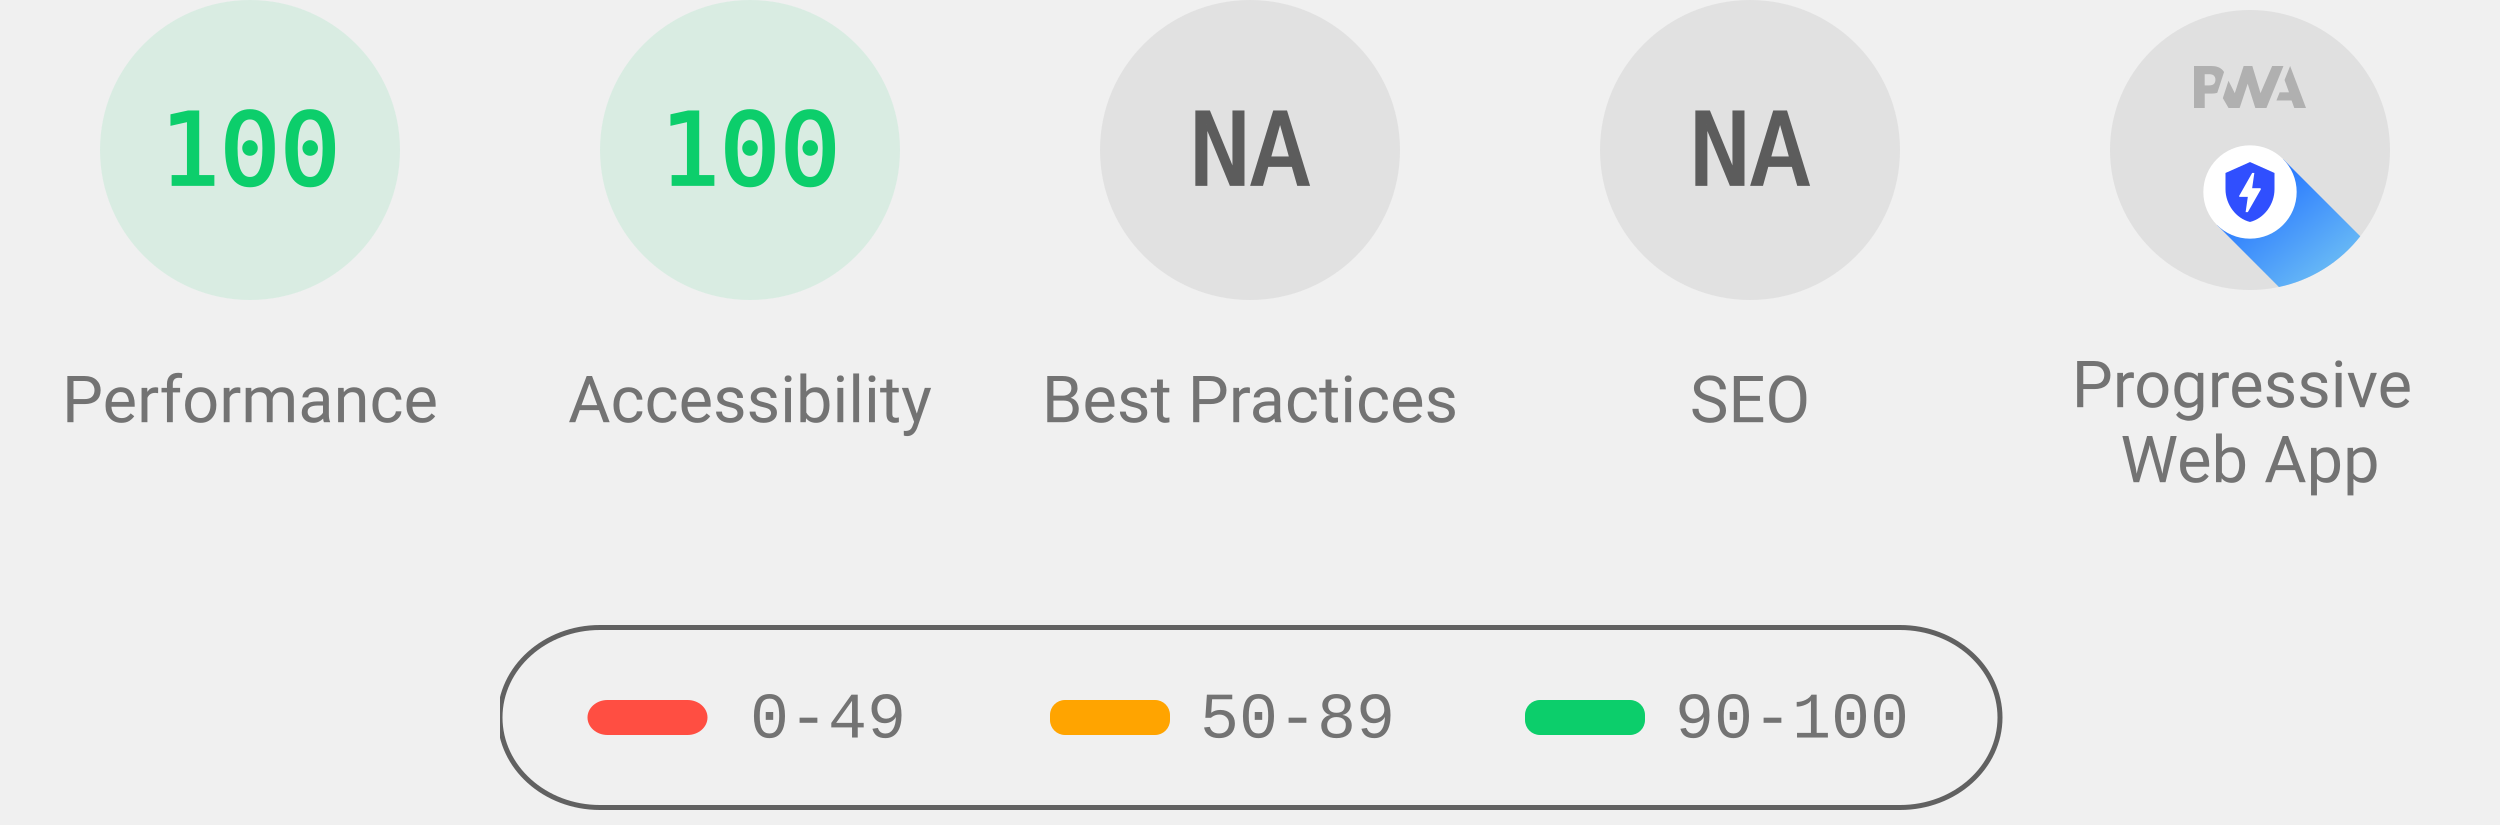
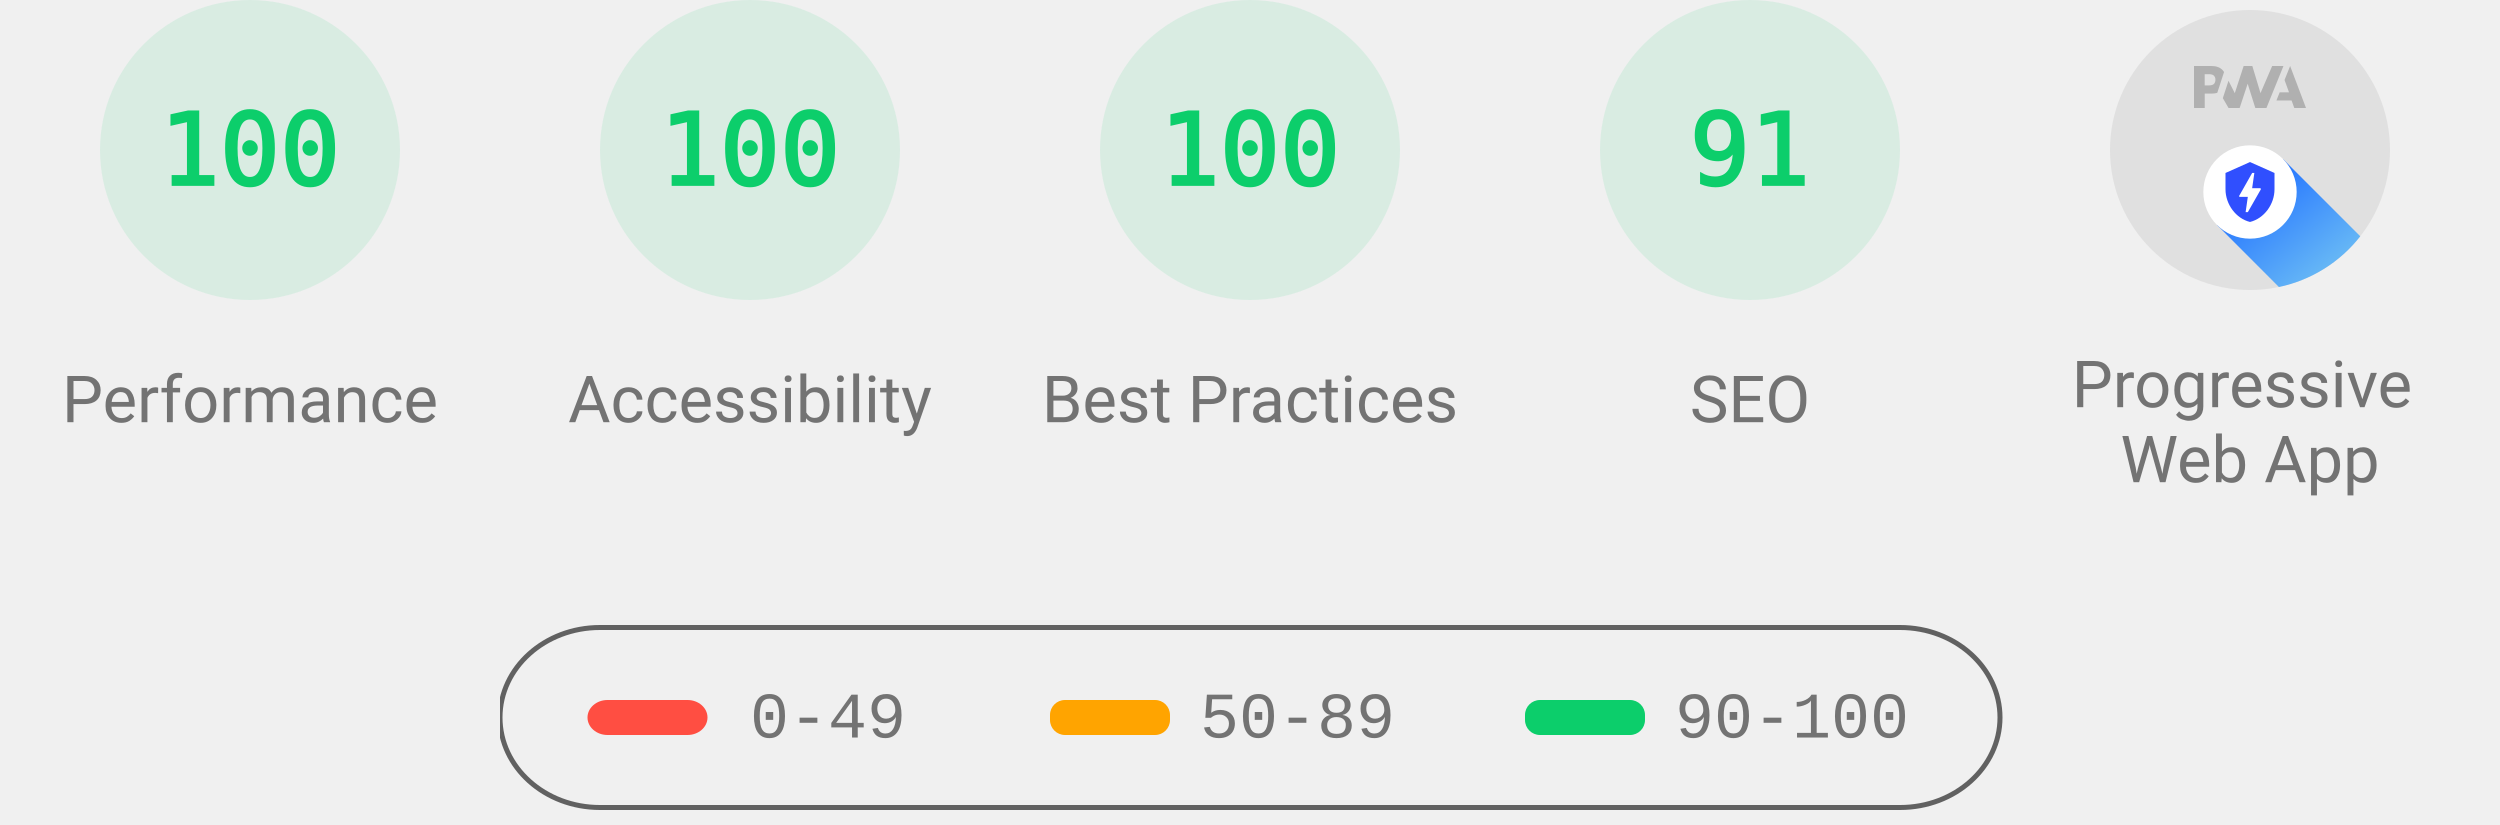
<svg xmlns="http://www.w3.org/2000/svg" class="theme--agnostic" fill="none" width="1000" height="330">
  <style>
			.gauge-base {
				opacity: 0.1
			}

			.gauge-arc {
				fill: none;
				animation-delay: 250ms;
				stroke-linecap: round;
				transform: rotate(-90deg);
				transform-origin: 100px 60px;
				animation: load-gauge 1s ease forwards
			}

			.guage-text {
				font-size: 40px;
				font-family: monospace;
				text-align: center
			}

			.guage-red {
				color: #ff4e42;
				fill: #ff4e42;
				stroke: #ff4e42
			}
			.guage-orange {
				color: #ffa400;
				fill: #ffa400;
				stroke: #ffa400
			}
			.guage-green {
				color: #0cce6b;
				fill: #0cce6b;
				stroke: #0cce6b
			}
			.theme--agnostic .guage-undefined {
				color: #5c5c5c;
				fill: #5c5c5c;
				stroke: #5c5c5c
			}
			.theme--light .guage-undefined {
				color: #1e1e1e;
				fill: #1e1e1e;
				stroke: #1e1e1e
			}
			.theme--dark .guage-undefined {
				color: #f5f5f5;
				fill: #f5f5f5;
				stroke: #f5f5f5
			}

			.guage-title {
				stroke: none;
				font-size: 26px;
				line-height: 26px;
				font-family: Roboto, Halvetica, Arial, sans-serif
			}
			.metric.guage-title {
				font-family: 'Courier New', Courier, monospace
			}
			.theme--agnostic .guage-title {
				color: #737373;
				fill: #737373
			}
			.theme--light .guage-title {
				color: #212121;
				fill: #212121
			}
			.theme--dark .guage-title {
				color: #f5f5f5;
				fill: #f5f5f5
			}

			@keyframes load-gauge {
				from {
					stroke-dasharray: 0 352.858
				}
			}
			.lh-gauge--pwa__disc {
				fill: #e0e0e0
			}
			.lh-gauge--pwa__logo {
				position: relative;
				fill: #b0b0b0
			}
			.lh-gauge--pwa__invisible {
				display: none
			}
			.lh-gauge--pwa__visible {
				display: inline
			}
			.guage-invisible {
				display: none
			}
			.lh-gauge--pwa__logo--primary-color {
				fill: #304ffe
			}
			.theme--agnostic .lh-gauge--pwa__logo--secondary-color {
				fill: #787878
			}
			.theme--light .lh-gauge--pwa__logo--secondary-color {
				fill: #3d3d3d
			}
			.theme--dark .lh-gauge--pwa__logo--secondary-color {
				fill: #d8b6b6
			}
			.theme--light #svg_2 {
				stroke: #00000022
			}
			.theme--agnostic #svg_2 {
				stroke: #616161
			}
			.theme--light #svg_2 {
				stroke: #00000022
			}
			.theme--dark #svg_2 {
				stroke: #f5f5f566
			}
		</style>
  <svg class="guage-div guage-perf guage-green" viewBox="0 0 200 200" width="200" height="200" x="0" y="0">
    <circle class="gauge-base" r="56" cx="100" cy="60" stroke-width="8" />
    <circle class="gauge-arc guage-arc-1" r="56" cx="100" cy="60" stroke-width="8" style="stroke-dasharray: 351.858, 351.858;" />
    <text class="guage-text" x="100px" y="60px" alignment-baseline="central" dominant-baseline="central" text-anchor="middle">100</text>
    <text class="guage-title" x="100px" y="160px" alignment-baseline="central" dominant-baseline="central" text-anchor="middle">Performance</text>
  </svg>,<svg class="guage-div guage-perf guage-green" viewBox="0 0 200 200" width="200" height="200" x="200" y="0">
    <circle class="gauge-base" r="56" cx="100" cy="60" stroke-width="8" />
    <circle class="gauge-arc guage-arc-1" r="56" cx="100" cy="60" stroke-width="8" style="stroke-dasharray: 351.858, 351.858;" />
    <text class="guage-text" x="100px" y="60px" alignment-baseline="central" dominant-baseline="central" text-anchor="middle">100</text>
    <text class="guage-title" x="100px" y="160px" alignment-baseline="central" dominant-baseline="central" text-anchor="middle">Accessibility</text>
-   </svg>,<svg class="guage-div guage-perf guage-undefined" viewBox="0 0 200 200" width="200" height="200" x="400" y="0">
+   </svg>,<svg class="guage-div guage-perf guage-green" viewBox="0 0 200 200" width="200" height="200" x="400" y="0">
    <circle class="gauge-base" r="56" cx="100" cy="60" stroke-width="8" />
    <circle class="gauge-arc guage-arc-1" r="56" cx="100" cy="60" stroke-width="8" style="stroke-dasharray: 351.858, 351.858;" />
-     <text class="guage-text" x="100px" y="60px" alignment-baseline="central" dominant-baseline="central" text-anchor="middle">NA</text>
+     <text class="guage-text" x="100px" y="60px" alignment-baseline="central" dominant-baseline="central" text-anchor="middle">100</text>
    <text class="guage-title" x="100px" y="160px" alignment-baseline="central" dominant-baseline="central" text-anchor="middle">Best Practices</text>
-   </svg>,<svg class="guage-div guage-perf guage-undefined" viewBox="0 0 200 200" width="200" height="200" x="600" y="0">
-     <circle class="gauge-base" r="56" cx="100" cy="60" stroke-width="8" />
-     <circle class="gauge-arc guage-arc-1" r="56" cx="100" cy="60" stroke-width="8" style="stroke-dasharray: 351.858, 351.858;" />
-     <text class="guage-text" x="100px" y="60px" alignment-baseline="central" dominant-baseline="central" text-anchor="middle">NA</text>
+   </svg>,<svg class="guage-div guage-perf guage-green" viewBox="0 0 200 200" width="200" height="200" x="600" y="0">
+     <circle class="gauge-base" r="56" cx="100" cy="60" stroke-width="8" />
+     <circle class="gauge-arc guage-arc-1" r="56" cx="100" cy="60" stroke-width="8" style="stroke-dasharray: 320.191, 351.858;" />
+     <text class="guage-text" x="100px" y="60px" alignment-baseline="central" dominant-baseline="central" text-anchor="middle">91</text>
    <text class="guage-title" x="100px" y="160px" alignment-baseline="central" dominant-baseline="central" text-anchor="middle">SEO</text>
  </svg>,<svg class="guage-div guage-pwa" viewBox="0 0 200 200" width="200" height="200" x="800" y="0">
    <svg viewBox="0 0 60 60" width="112" height="112" x="44" y="4">
      <defs>
        <linearGradient id="lh-gauge--pwa__check-circle__gradient-0" x1="50%" y1="0%" x2="50%" y2="100%">
          <stop stop-color="#00C852" offset="0%" />
          <stop stop-color="#009688" offset="100%" />
        </linearGradient>
        <linearGradient id="lh-gauge--pwa__installable__shadow-gradient-0" x1="76.056%" x2="24.111%" y1="82.995%" y2="24.735%">
          <stop stop-color="#A5D6A7" offset="0%" />
          <stop stop-color="#80CBC4" offset="100%" />
        </linearGradient>
        <linearGradient id="lh-gauge--pwa__fast-reliable__shadow-gradient-0" x1="76.056%" y1="82.995%" x2="25.678%" y2="26.493%">
          <stop stop-color="#64B5F6" offset="0%" />
          <stop stop-color="#2979FF" offset="100%" />
        </linearGradient>
        <g id="lh-gauge--pwa__fast-reliable-badge-0">
          <circle fill="#FFFFFF" cx="10" cy="10" r="10" />
          <path fill="#304FFE" d="M10 3.58l5.25 2.34v3.5c0 3.23-2.24 6.26-5.25 7-3.01-.74-5.25-3.77-5.25-7v-3.5L10 3.58zm-.47 10.74l2.76-4.83.03-.07c.04-.08 0-.24-.22-.24h-1.64l.47-3.26h-.47l-2.7 4.77c-.02.01.05-.1-.04.05-.09.16-.1.31.18.31h1.63l-.47 3.27h.47z" />
        </g>
        <g id="lh-gauge--pwa__installable-badge-0">
          <circle fill="#FFFFFF" cx="10" cy="10" r="10" />
          <path fill="#009688" d="M10 4.167A5.835 5.835 0 0 0 4.167 10 5.835 5.835 0 0 0 10 15.833 5.835 5.835 0 0 0 15.833 10 5.835 5.835 0 0 0 10 4.167zm2.917 6.416h-2.334v2.334H9.417v-2.334H7.083V9.417h2.334V7.083h1.166v2.334h2.334v1.166z" />
        </g>
      </defs>
      <g stroke="none" fill-rule="nonzero">
        <circle class="lh-gauge--pwa__disc" cx="30" cy="30" r="30" />
        <g class="lh-gauge--pwa__logo">
          <path d="M35.66 19.39l.7-1.75h2L37.4 15 38.6 12l3.4 9h-2.51l-.58-1.61z" />
          <path d="M33.52 21l3.65-9h-2.42l-2.5 5.82L30.5 12h-1.86l-1.9 5.82-1.35-2.65-1.21 3.72L25.4 21h2.38l1.72-5.2 1.64 5.2z" />
          <path fill-rule="nonzero" d="M20.3 17.91h1.48c.45 0 .85-.05 1.2-.15l.39-1.18 1.07-3.3a2.64 2.64 0 0 0-.28-.37c-.55-.6-1.36-.91-2.42-.91H18v9h2.3V17.9zm1.96-3.84c.22.22.33.5.33.87 0 .36-.1.65-.29.87-.2.23-.59.35-1.15.35h-.86v-2.41h.87c.52 0 .89.1 1.1.32z" />
        </g>
        <rect class="lh-gauge--pwa__component lh-gauge--pwa__na-line lh-gauge--pwa__invisible" fill="#FFFFFF" x="20" y="32" width="20" height="4" rx="2" />
        <g class="lh-gauge--pwa__component lh-gauge--pwa__fast-reliable-badge lh-gauge--pwa__visible" transform="translate(20, 29)">
          <path fill="url(#lh-gauge--pwa__fast-reliable__shadow-gradient-0)" d="M33.63 19.49A30 30 0 0 1 16.2 30.36L3 17.14 17.14 3l16.49 16.49z" />
          <use href="#lh-gauge--pwa__fast-reliable-badge-0" />
        </g>
        <g class="lh-gauge--pwa__component lh-gauge--pwa__installable-badge lh-gauge--pwa__invisible" transform="translate(20, 29)">
          <path fill="url(#lh-gauge--pwa__installable__shadow-gradient-0)" d="M33.629 19.487c-4.272 5.453-10.391 9.39-17.415 10.869L3 17.142 17.142 3 33.63 19.487z" />
          <use href="#lh-gauge--pwa__installable-badge-0" />
        </g>
        <g class="lh-gauge--pwa__component lh-gauge--pwa__fast-reliable-installable-badges lh-gauge--pwa__invisible">
          <g transform="translate(8, 29)">
            <path fill="url(#lh-gauge--pwa__fast-reliable__shadow-gradient-0)" d="M16.321 30.463L3 17.143 17.142 3l22.365 22.365A29.864 29.864 0 0 1 22 31c-1.942 0-3.84-.184-5.679-.537z" />
            <use href="#lh-gauge--pwa__fast-reliable-badge-0" />
          </g>
          <g transform="translate(32, 29)">
            <path fill="url(#lh-gauge--pwa__installable__shadow-gradient-0)" d="M25.982 11.84a30.107 30.107 0 0 1-13.08 15.203L3 17.143 17.142 3l8.84 8.84z" />
            <use href="#lh-gauge--pwa__installable-badge-0" />
          </g>
        </g>
        <g class="lh-gauge--pwa__component lh-gauge--pwa__check-circle lh-gauge--pwa__invisible" transform="translate(18, 28)">
          <circle fill="#FFFFFF" cx="12" cy="12" r="12" />
          <path fill="url(#lh-gauge--pwa__check-circle__gradient-0)" d="M12 2a10 10 0 1 0 0 20 10 10 0 0 0 0-20zm-2 15l-5-5 1.41-1.41L10 14.17l7.59-7.59L19 8l-9 9z" />
        </g>
      </g>
    </svg>
    <text class="guage-title" y="160px" alignment-baseline="central" dominant-baseline="central" text-anchor="middle">
      <tspan x="100px" dy="-6px">Progressive</tspan>
      <tspan x="100px" dy="30px">Web App</tspan>
    </text>
  </svg>
  <svg width="604" height="76" x="200" y="250">
    <g>
      <rect fill="none" id="canvas_background" height="80" width="604" y="-1" x="-1" />
      <g display="none" overflow="visible" y="0" x="0" height="100%" width="100%" id="canvasGrid">
        <rect fill="url(#gridpattern)" stroke-width="0" y="0" x="0" height="100%" width="100%" />
      </g>
    </g>
    <g>
      <rect fill-opacity="0" stroke-width="2" rx="40" id="svg_2" height="72" width="600" y="1" x="0" fill="#000000" />
      <rect stroke="#000" rx="8" id="svg_3" height="14" width="48" y="30" x="35" stroke-opacity="null" stroke-width="0" fill="#ff4e42" />
      <rect stroke="#000" rx="6" id="svg_4" height="14" width="48" y="30" x="220" stroke-opacity="null" stroke-width="0" fill="#ffa400" />
      <rect stroke="#000" rx="6" id="svg_5" height="14" width="48" y="30" x="410" stroke-opacity="null" stroke-width="0" fill="#0cce6b" />
      <text class="metric guage-title" xml:space="preserve" text-anchor="start" font-size="26" id="svg_6" y="45" x="100" stroke-opacity="null" stroke-width="0" stroke="#000">0-49</text>
      <text class="metric guage-title" xml:space="preserve" text-anchor="start" font-size="26" id="svg_7" y="45" x="280" stroke-opacity="null" stroke-width="0" stroke="#000">50-89</text>
      <text class="metric guage-title" xml:space="preserve" text-anchor="start" font-size="26" id="svg_8" y="45" x="470" stroke-opacity="null" stroke-width="0" stroke="#000">90-100</text>
    </g>
  </svg>
</svg>
